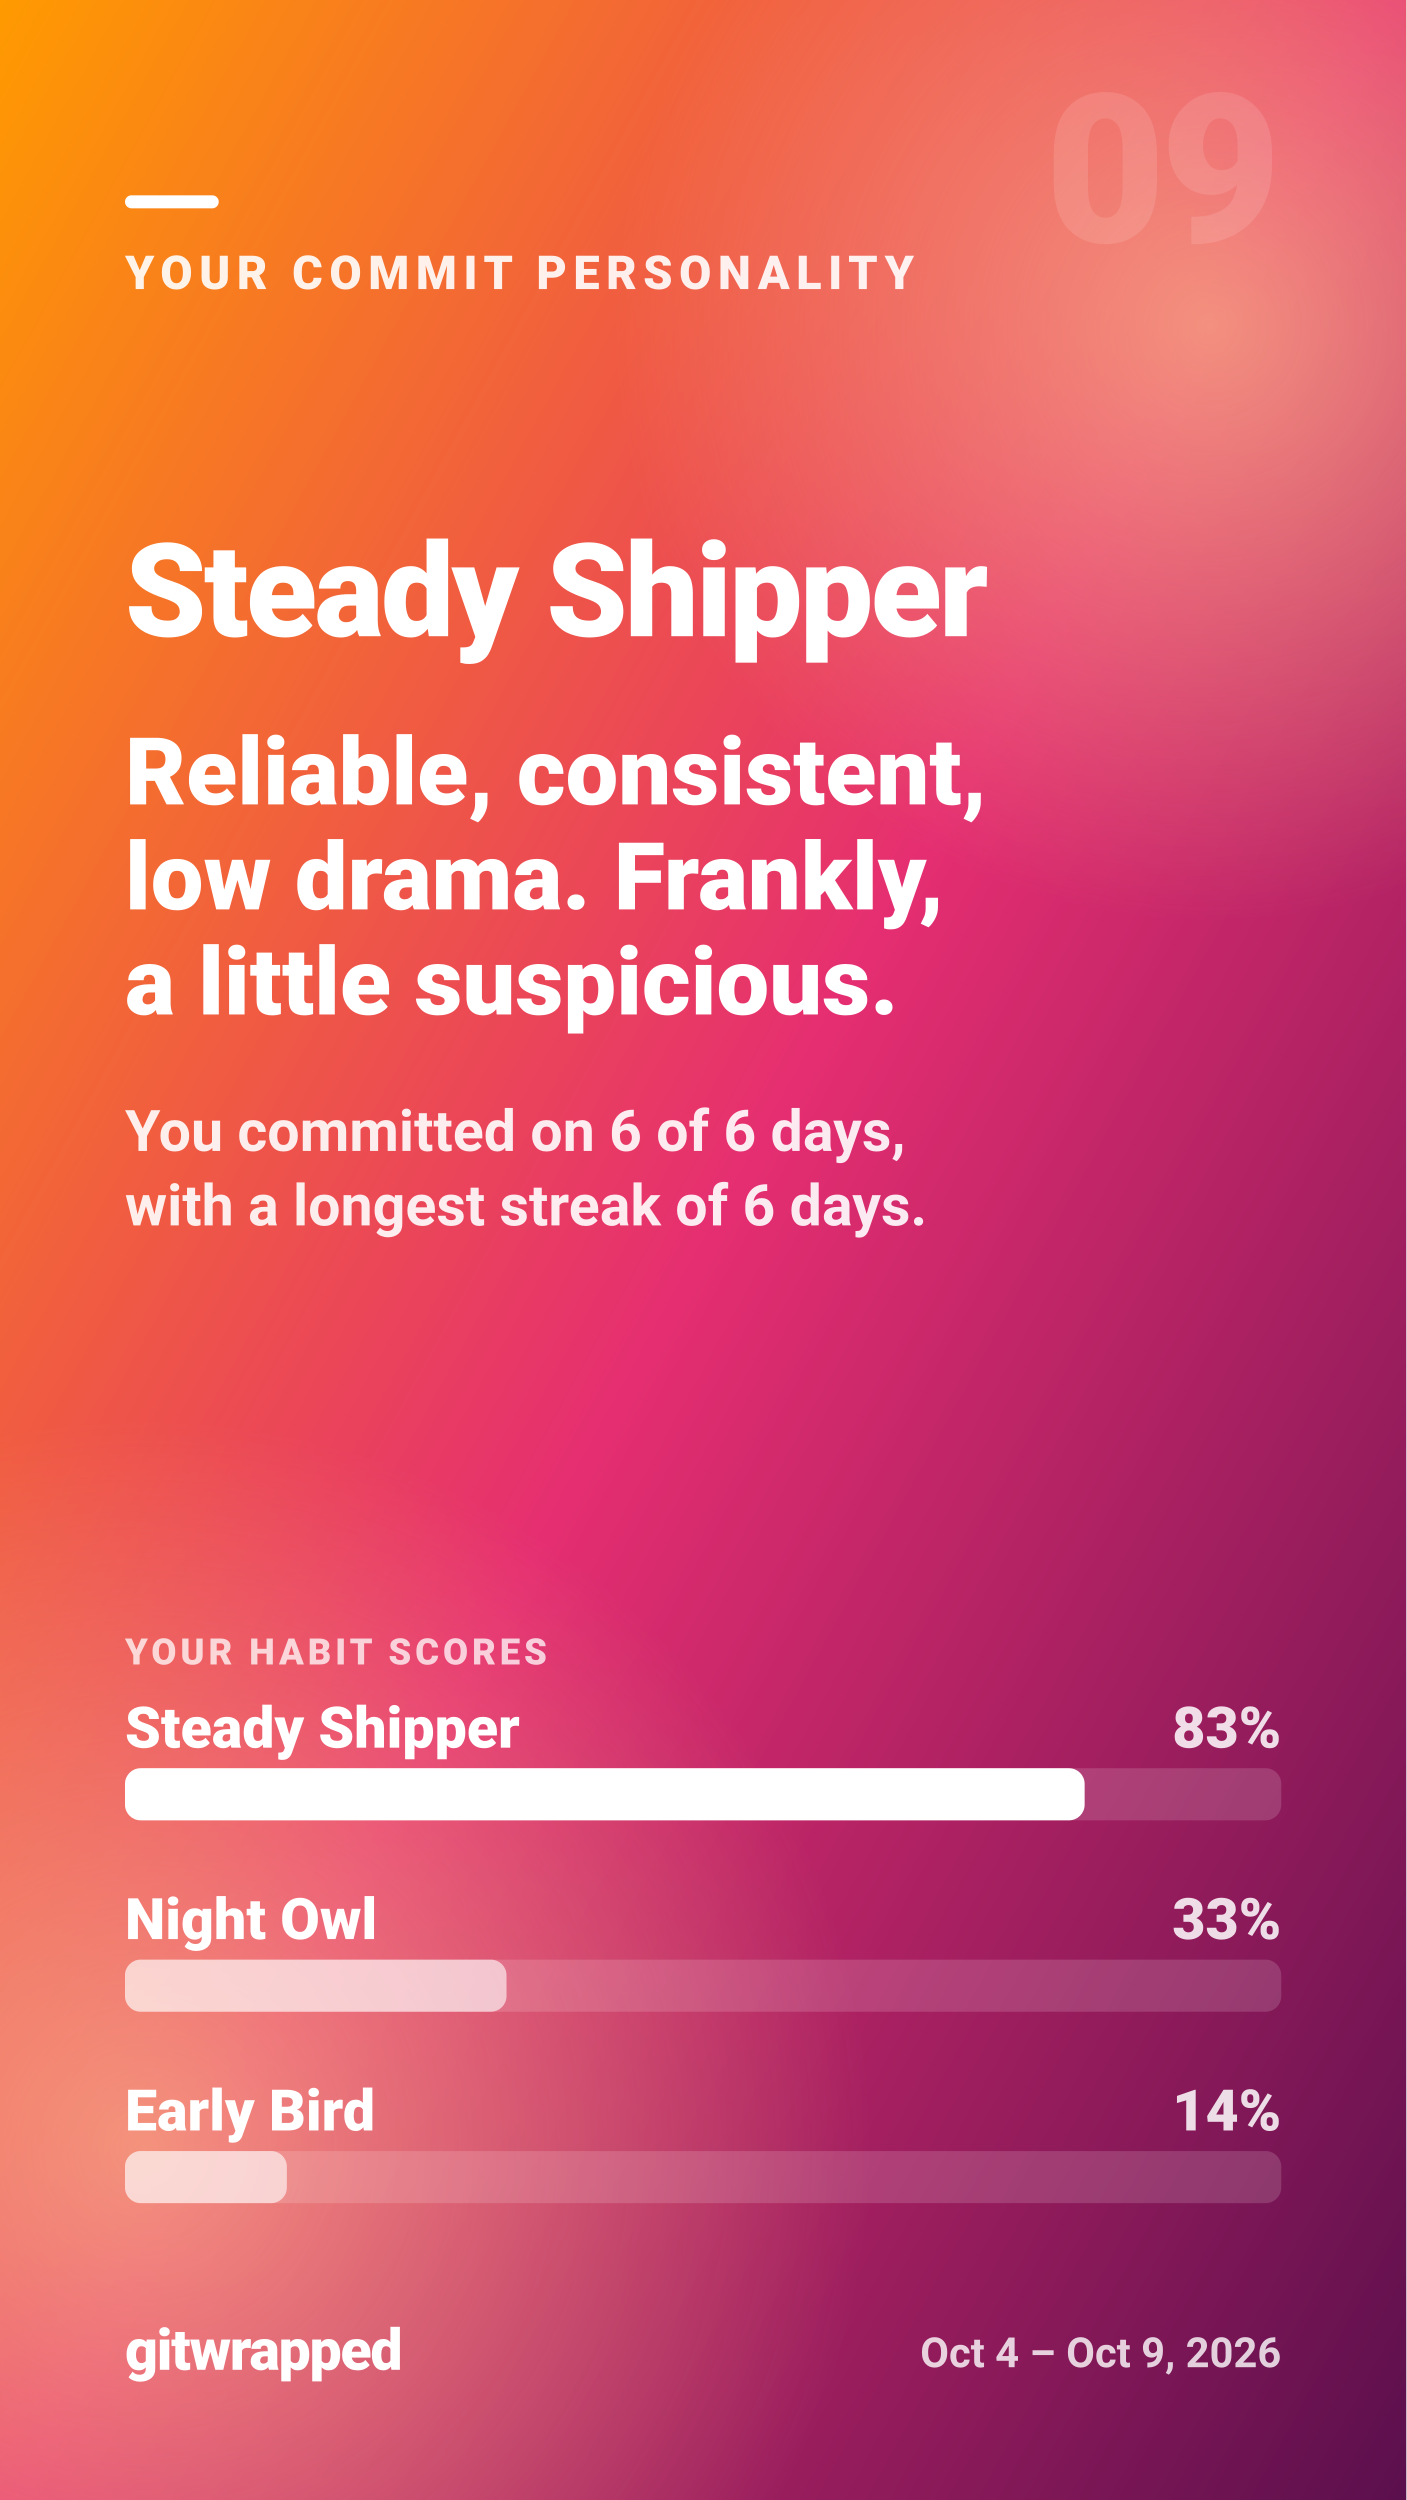
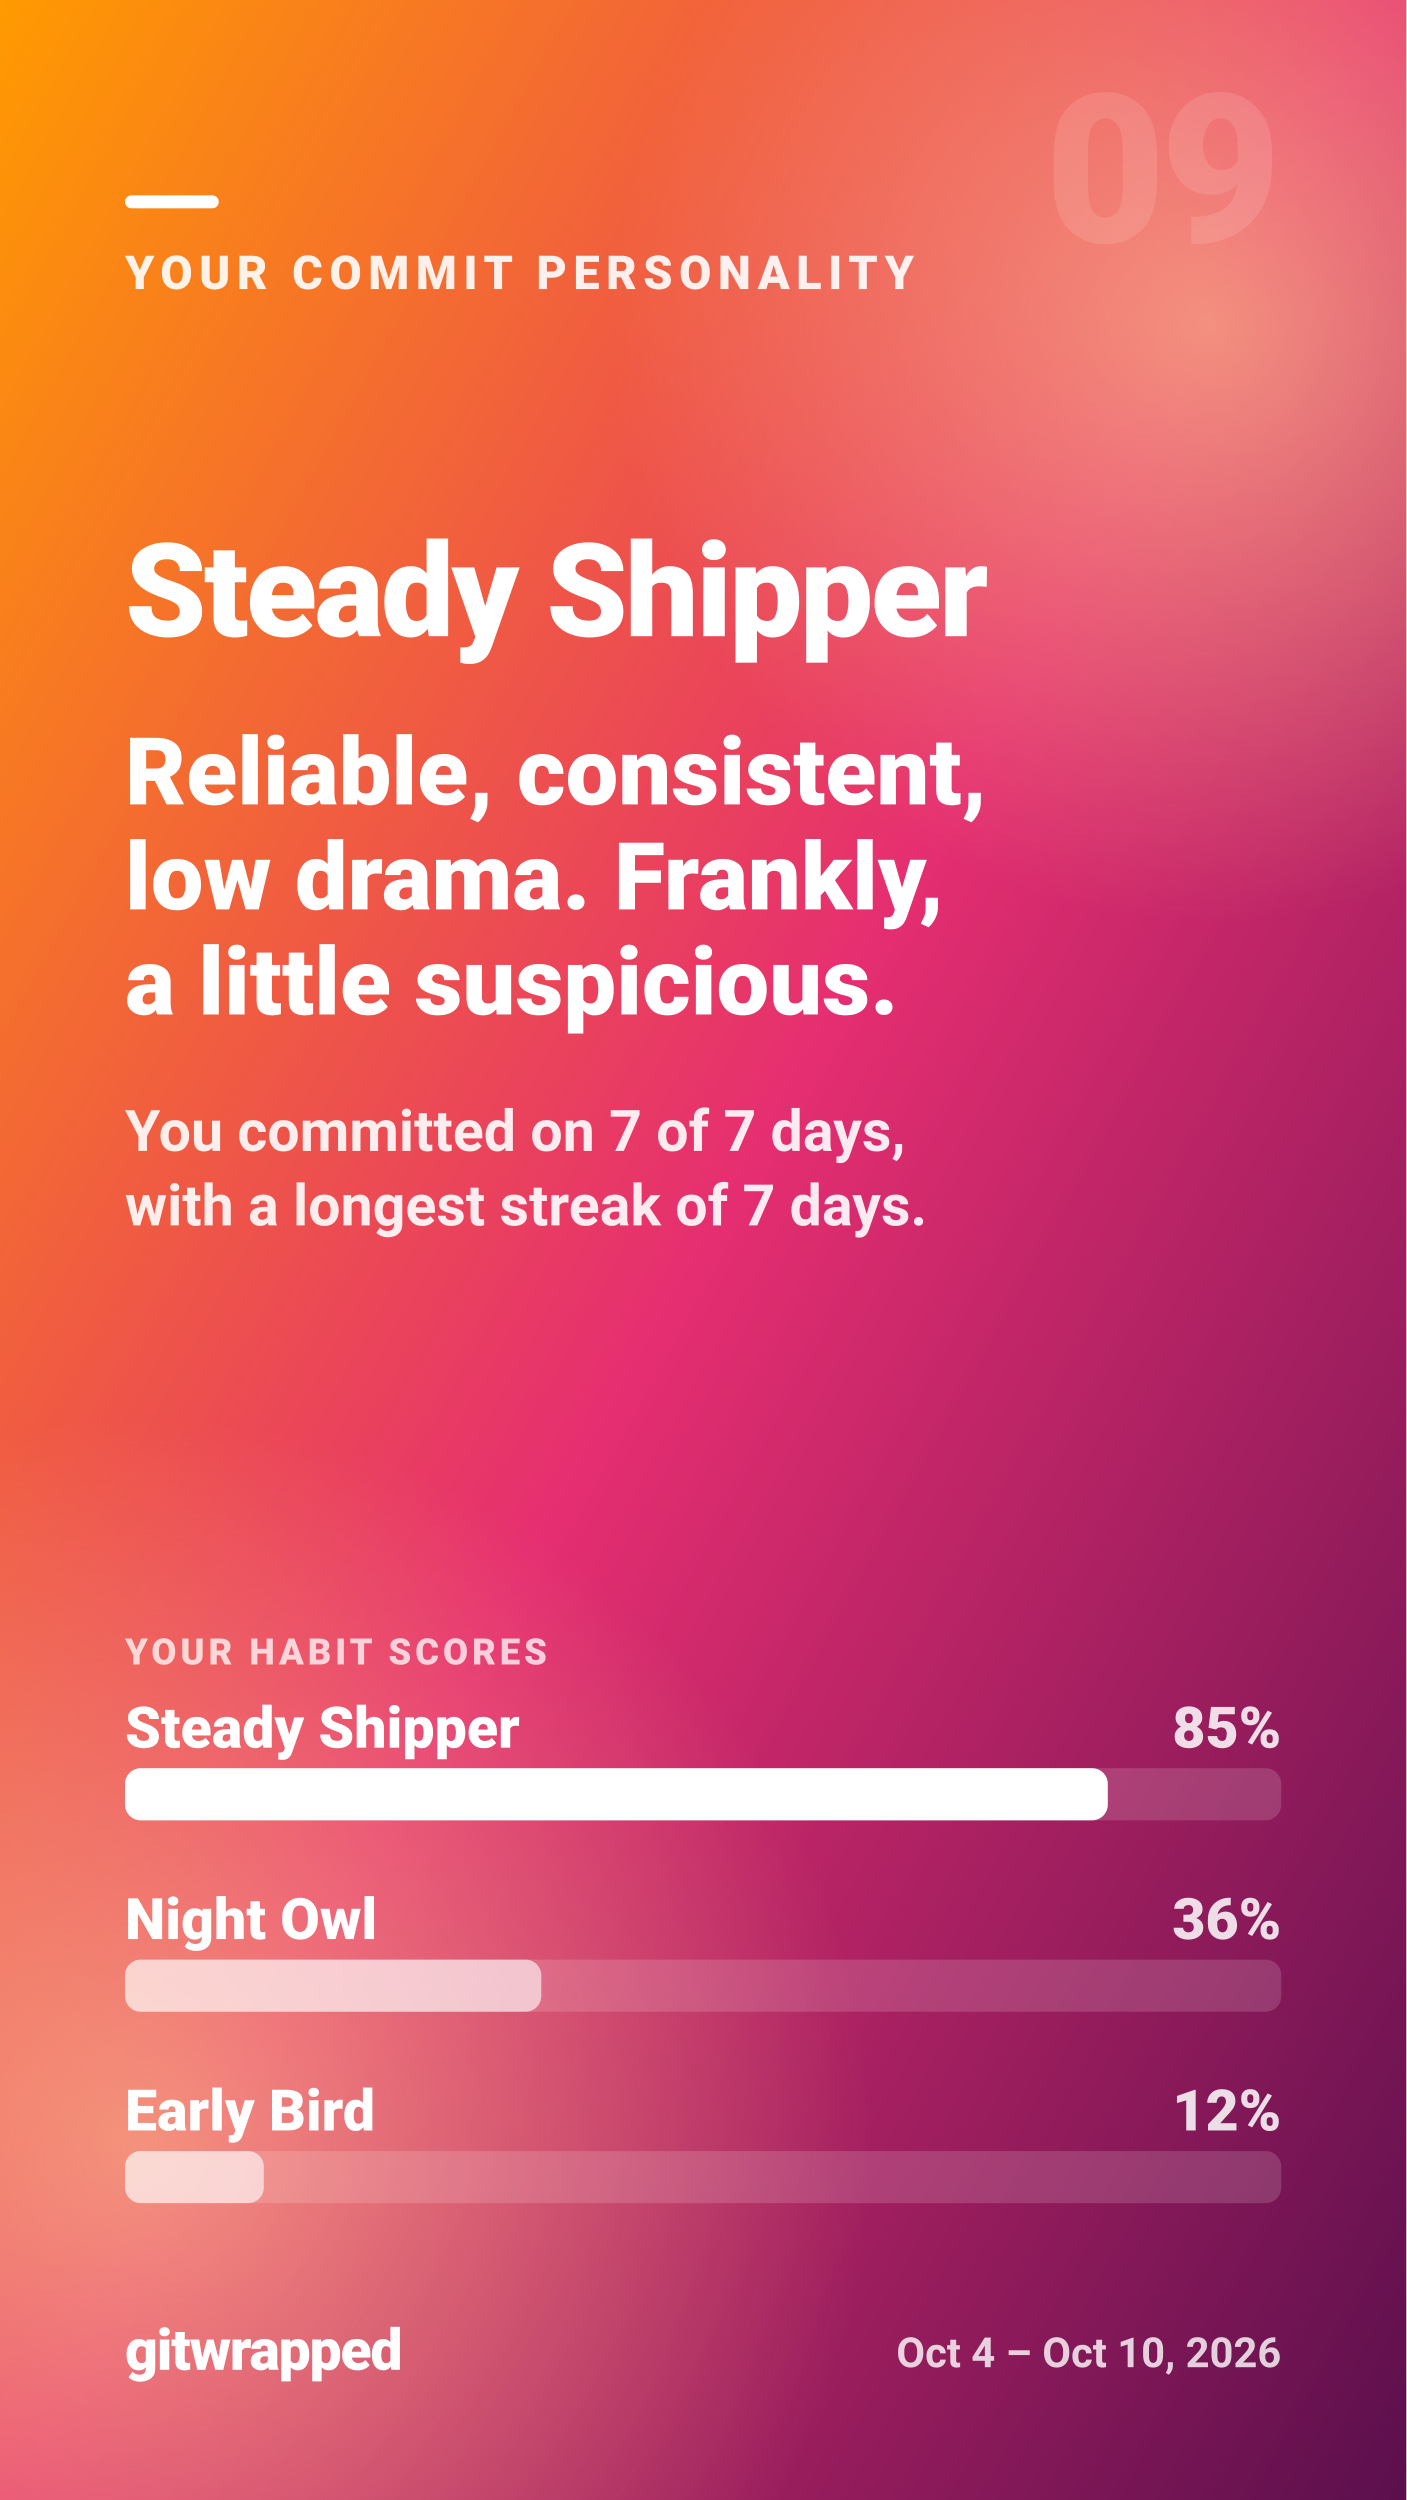
<svg xmlns="http://www.w3.org/2000/svg" width="1080" height="1920" viewBox="0 0 1080 1920" role="img" aria-label="YOUR COMMIT PERSONALITY — Steady Shipper — Reliable, consistent, low drama. Frankly, a little suspicious.">
  <defs>
    <linearGradient id="gw-personality-bg" x1="0" y1="0" x2="1" y2="1">
      <stop offset="0.00" stop-color="#ff9a00" />
      <stop offset="0.50" stop-color="#e52e71" />
      <stop offset="1.00" stop-color="#5b0f4d" />
    </linearGradient>
    <radialGradient id="gw-personality-glow">
      <stop offset="0" stop-color="#ffe08a" stop-opacity="0.55" />
      <stop offset="1" stop-color="#ffe08a" stop-opacity="0" />
    </radialGradient>
  </defs>
  <rect width="1080" height="1920" fill="url(#gw-personality-bg)" />
  <circle cx="930" cy="250" r="460" fill="url(#gw-personality-glow)" />
  <circle cx="110" cy="1650" r="560" fill="url(#gw-personality-glow)" />
  <g fill="#ffffff" font-family="system-ui, -apple-system, 'Segoe UI', Roboto, Helvetica, Arial, sans-serif">
    <text x="984" y="186" font-size="160" font-weight="900" fill-opacity="0.12" text-anchor="end" letter-spacing="-4">09</text>
    <rect x="96" y="150" width="72" height="10" rx="5" fill="#ffffff" />
    <text x="96" y="222" font-size="36" font-weight="800" fill-opacity="0.9" letter-spacing="5">YOUR COMMIT PERSONALITY</text>
    <text x="96" y="488.6" font-size="100" font-weight="900" letter-spacing="-2">Steady Shipper</text>
    <text x="96" y="617.8" font-size="72" font-weight="800">Reliable, consistent,</text>
    <text x="96" y="698.4" font-size="72" font-weight="800">low drama. Frankly,</text>
    <text x="96" y="779.1" font-size="72" font-weight="800">a little suspicious.</text>
-     <text x="96" y="883.9" font-size="44" font-weight="600" fill-opacity="0.9">You committed on 6 of 6 days,</text>
-     <text x="96" y="941.1" font-size="44" font-weight="600" fill-opacity="0.9">with a longest streak of 6 days.</text>
+     <text x="96" y="883.9" font-size="44" font-weight="600" fill-opacity="0.9">You committed on 7 of 7 days,</text>
+     <text x="96" y="941.1" font-size="44" font-weight="600" fill-opacity="0.9">with a longest streak of 7 days.</text>
    <text x="96" y="1278.3" font-size="28" font-weight="800" fill-opacity="0.75" letter-spacing="3">YOUR HABIT SCORES</text>
    <g>
      <text x="96" y="1342.2" font-size="44" font-weight="800">Steady Shipper</text>
-       <text x="984" y="1342.2" font-size="44" font-weight="800" fill-opacity="0.85" text-anchor="end">83%</text>
+       <text x="984" y="1342.2" font-size="44" font-weight="800" fill-opacity="0.85" text-anchor="end">85%</text>
      <rect x="96" y="1358" width="888" height="40" rx="12" fill-opacity="0.15" />
-       <rect x="96" y="1358" width="737" height="40" rx="12" />
+       <rect x="96" y="1358" width="754.8" height="40" rx="12" />
    </g>
    <g>
      <text x="96" y="1489.2" font-size="44" font-weight="800">Night Owl</text>
-       <text x="984" y="1489.2" font-size="44" font-weight="800" fill-opacity="0.85" text-anchor="end">33%</text>
+       <text x="984" y="1489.2" font-size="44" font-weight="800" fill-opacity="0.85" text-anchor="end">36%</text>
      <rect x="96" y="1505" width="888" height="40" rx="12" fill-opacity="0.15" />
-       <rect x="96" y="1505" width="293" height="40" rx="12" fill-opacity="0.6" />
+       <rect x="96" y="1505" width="319.7" height="40" rx="12" fill-opacity="0.6" />
    </g>
    <g>
      <text x="96" y="1636.2" font-size="44" font-weight="800">Early Bird</text>
-       <text x="984" y="1636.2" font-size="44" font-weight="800" fill-opacity="0.85" text-anchor="end">14%</text>
+       <text x="984" y="1636.2" font-size="44" font-weight="800" fill-opacity="0.85" text-anchor="end">12%</text>
      <rect x="96" y="1652" width="888" height="40" rx="12" fill-opacity="0.15" />
-       <rect x="96" y="1652" width="124.3" height="40" rx="12" fill-opacity="0.6" />
+       <rect x="96" y="1652" width="106.6" height="40" rx="12" fill-opacity="0.6" />
    </g>
    <text x="96" y="1820" font-size="44" font-weight="900" letter-spacing="-1">gitwrapped</text>
-     <text x="984" y="1818" font-size="32" font-weight="600" fill-opacity="0.8" text-anchor="end">Oct 4 – Oct 9, 2026</text>
+     <text x="984" y="1818" font-size="32" font-weight="600" fill-opacity="0.8" text-anchor="end">Oct 4 – Oct 10, 2026</text>
  </g>
</svg>
